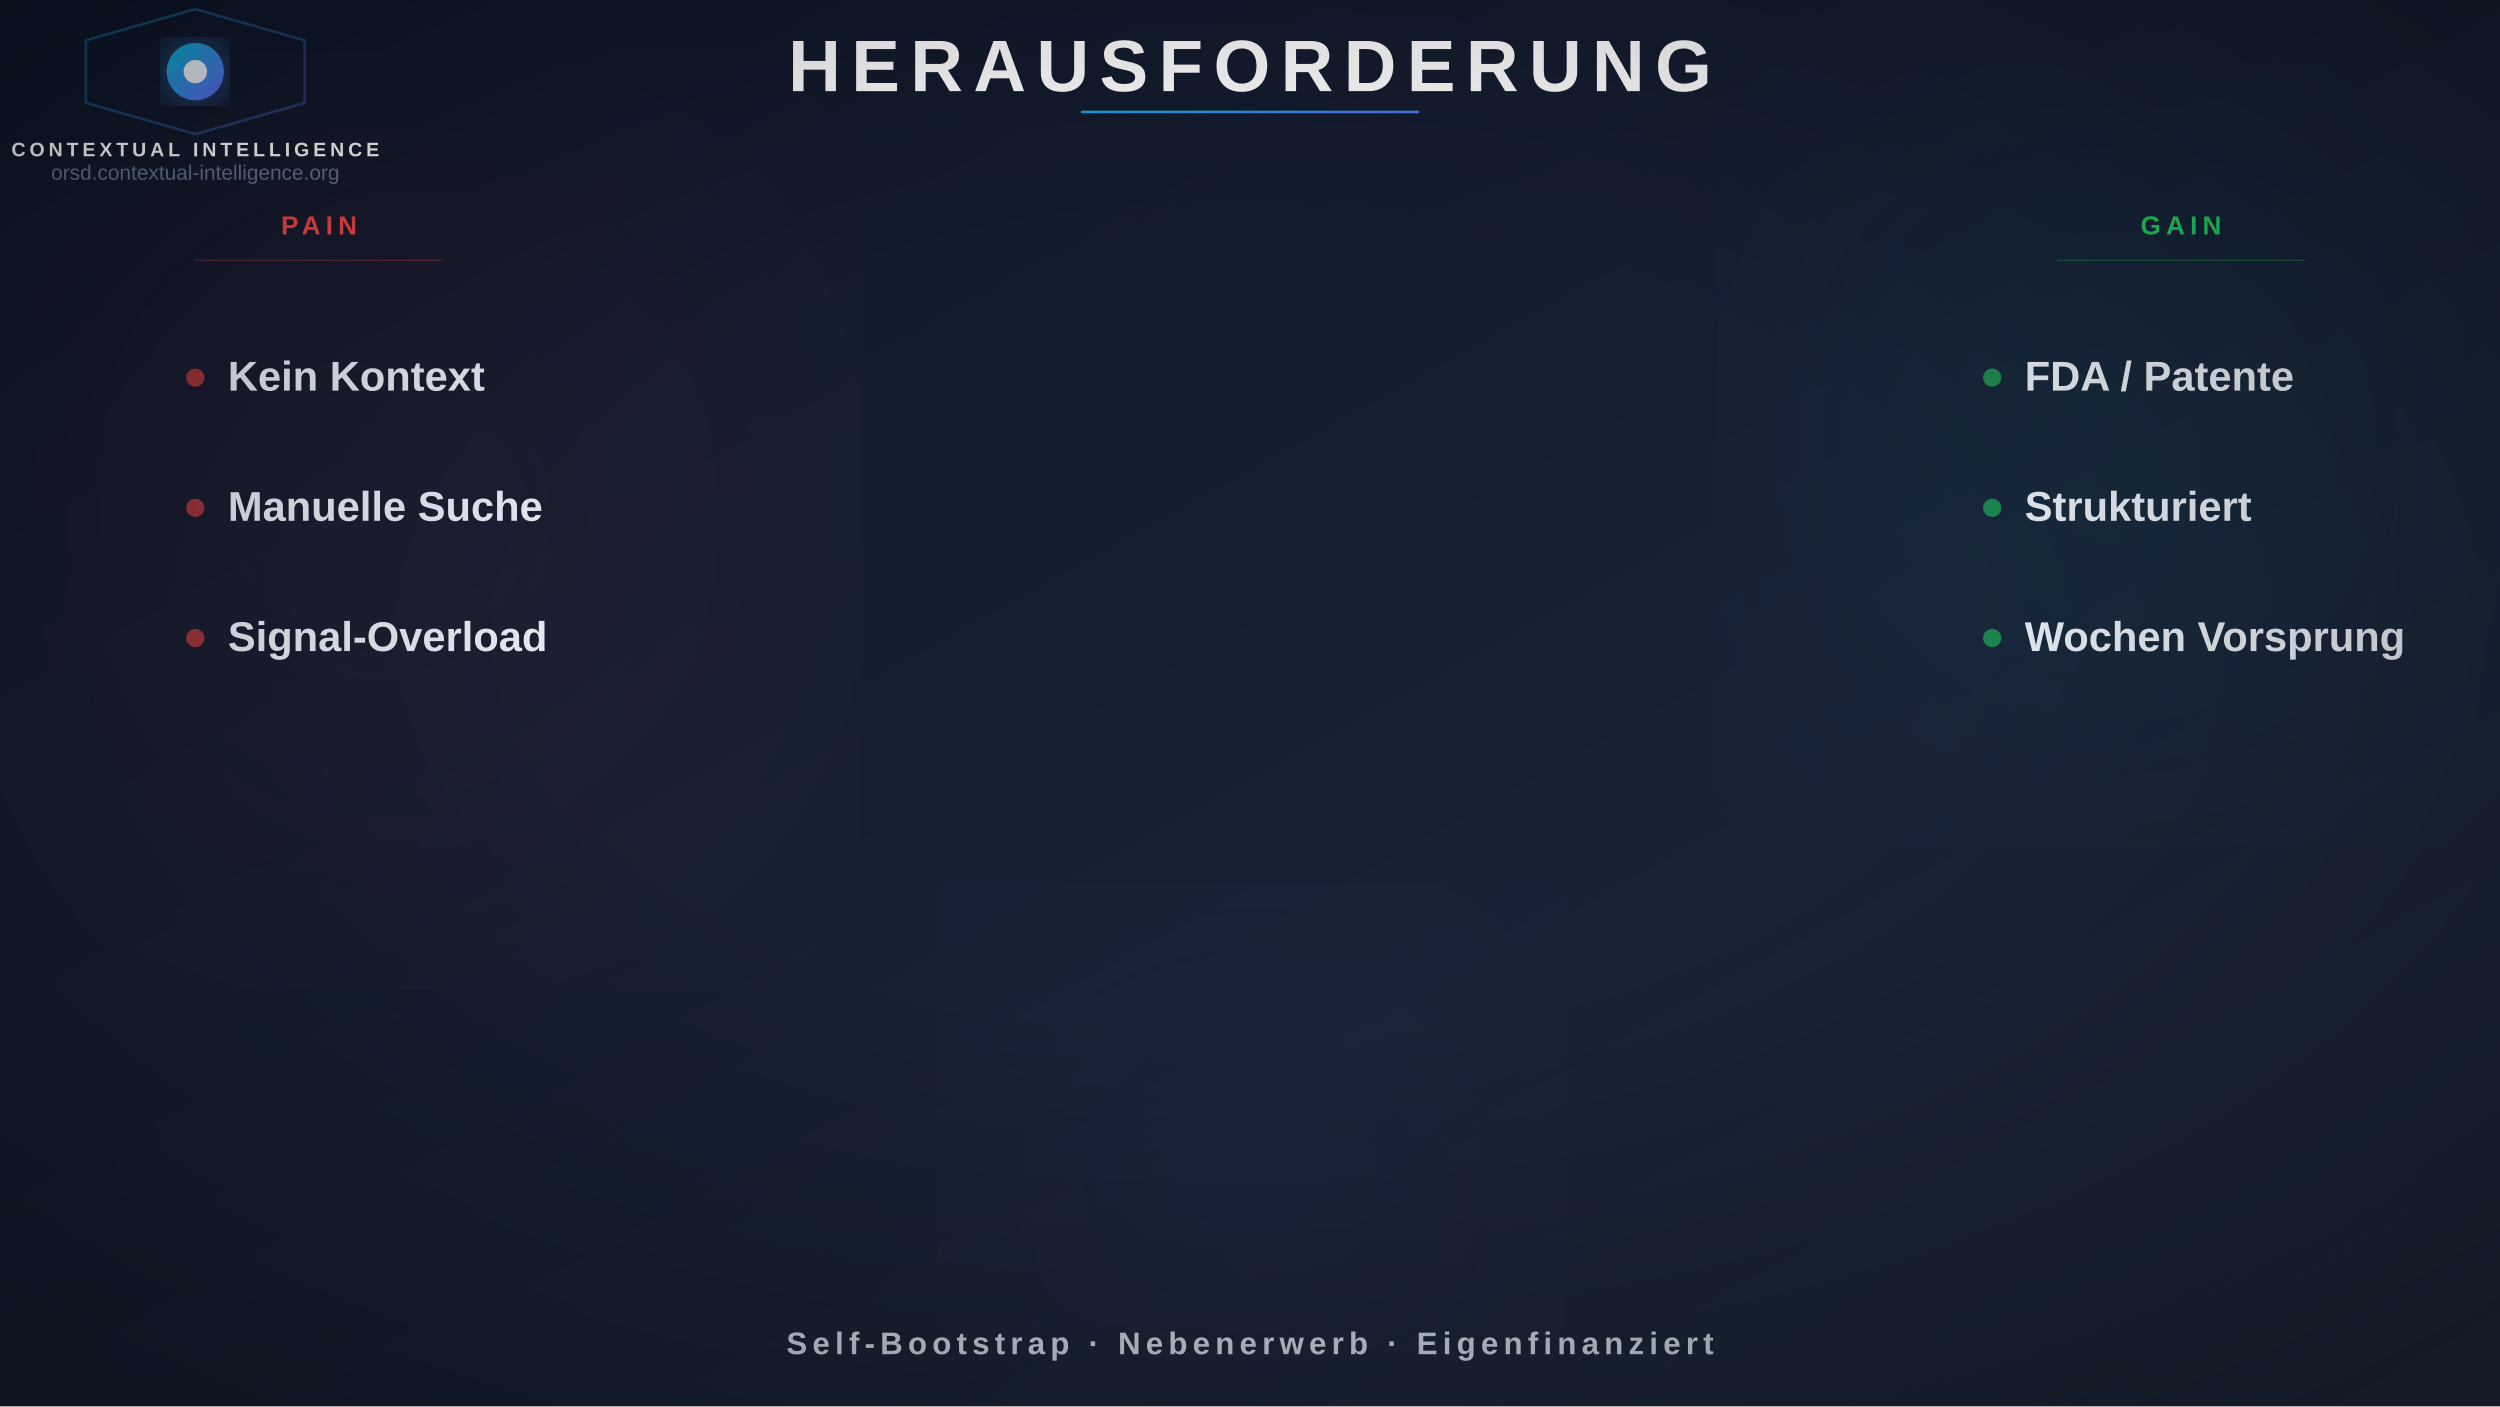
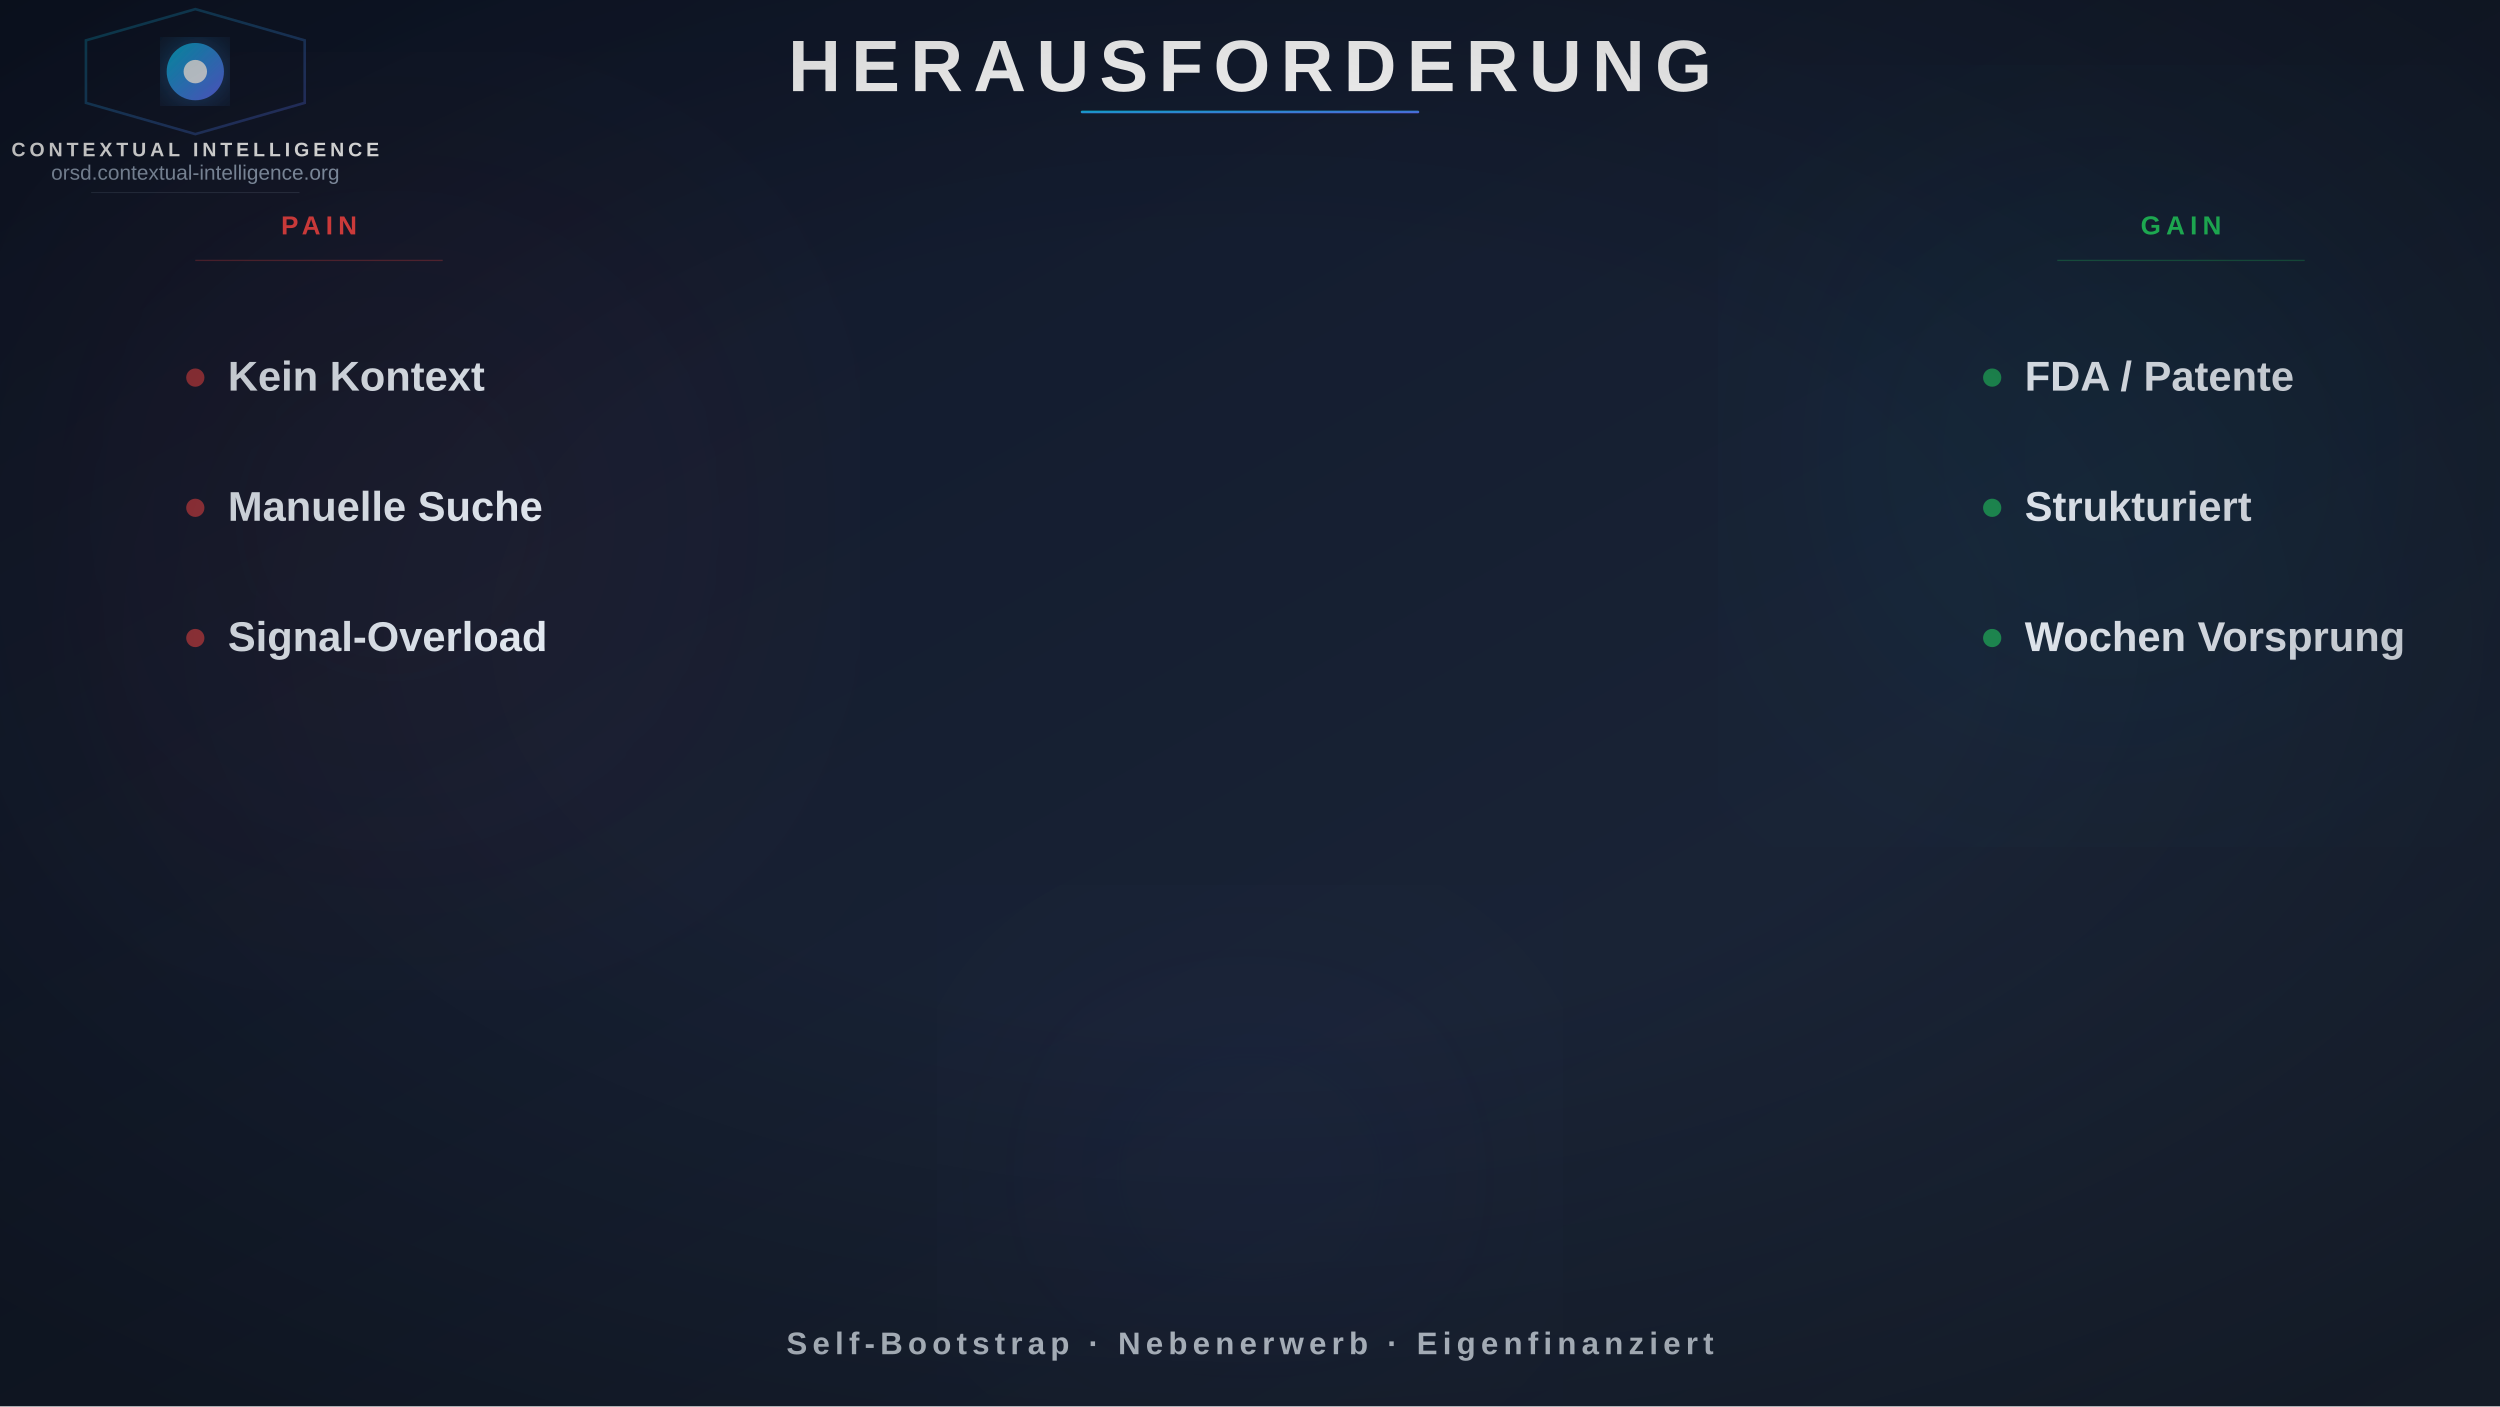
<svg xmlns="http://www.w3.org/2000/svg" viewBox="0 0 1920 1080" width="1920" height="1080">
  <defs>
    <linearGradient id="bg" x1="0%" y1="0%" x2="100%" y2="100%">
      <stop offset="0%" stop-color="#0f172a" />
      <stop offset="100%" stop-color="#1e293b" />
    </linearGradient>
    <linearGradient id="accent" x1="0%" y1="0%" x2="100%" y2="100%">
      <stop offset="0%" stop-color="#06b6d4" />
      <stop offset="100%" stop-color="#6366f1" />
    </linearGradient>
    <filter id="bgBlur">
      <feGaussianBlur stdDeviation="120" />
    </filter>
    <filter id="glow">
      <feGaussianBlur stdDeviation="20" result="b" />
      <feMerge>
        <feMergeNode in="b" />
        <feMergeNode in="SourceGraphic" />
      </feMerge>
    </filter>
    <radialGradient id="vignette" cx="50%" cy="45%" r="70%">
      <stop offset="40%" stop-color="#000" stop-opacity="0" />
      <stop offset="100%" stop-color="#000" stop-opacity="0.35" />
    </radialGradient>
  </defs>
  <rect width="1920" height="1080" fill="url(#bg)" />
  <circle cx="300" cy="400" r="300" fill="#ef4444" opacity="0.04" filter="url(#bgBlur)" />
  <circle cx="1620" cy="350" r="250" fill="#06b6d4" opacity="0.05" filter="url(#bgBlur)" />
  <circle cx="960" cy="920" r="200" fill="#6366f1" opacity="0.04" filter="url(#bgBlur)" />
  <g transform="translate(150, 55)">
    <polygon points="0,-48 84,-24 84,24 0,48 -84,24 -84,-24" fill="none" stroke="url(#accent)" stroke-width="2" opacity="0.35" />
    <circle cx="0" cy="0" r="22" fill="url(#accent)" filter="url(#glow)" />
    <circle cx="0" cy="0" r="9" fill="#ffffff" opacity="0.9" />
  </g>
  <text x="150" y="120" font-family="'Segoe UI','Helvetica Neue',Arial,sans-serif" font-size="15" font-weight="700" fill="#ffffff" letter-spacing="3" text-anchor="middle">CONTEXTUAL INTELLIGENCE</text>
-   <text x="150" y="138" font-family="'Segoe UI',Arial,sans-serif" font-size="16" fill="#64748b" text-anchor="middle">orsd.contextual-intelligence.org</text>
+   <text x="150" y="138" font-family="'Segoe UI',Arial,sans-serif" font-size="16" fill="#94a3b8" text-anchor="middle">orsd.contextual-intelligence.org</text>
+   <line x1="70" y1="148" x2="230" y2="148" stroke="#94a3b8" stroke-width="0.5" opacity="0.3" />
  <text x="960" y="70" font-family="'Segoe UI','Helvetica Neue',Arial,sans-serif" font-size="56" font-weight="700" fill="#ffffff" letter-spacing="8" text-anchor="middle">HERAUSFORDERUNG</text>
  <rect x="830" y="85" width="260" height="2" fill="url(#accent)" rx="1" />
  <line x1="420" y1="120" x2="420" y2="1000" stroke="url(#accent)" stroke-width="1" opacity="0.15" />
  <line x1="1500" y1="120" x2="1500" y2="1000" stroke="url(#accent)" stroke-width="1" opacity="0.15" />
  <text x="245" y="180" font-family="'Segoe UI',Arial,sans-serif" font-size="20" font-weight="700" fill="#ef4444" letter-spacing="4" text-anchor="middle">PAIN</text>
  <line x1="150" y1="200" x2="340" y2="200" stroke="#ef4444" stroke-width="1" opacity="0.3" />
  <circle cx="150" cy="290" r="7" fill="#ef4444" opacity="0.6" />
  <text x="175" y="300" font-family="'Segoe UI',Arial,sans-serif" font-size="32" font-weight="600" fill="#e2e8f0">Kein Kontext</text>
  <circle cx="150" cy="390" r="7" fill="#ef4444" opacity="0.6" />
  <text x="175" y="400" font-family="'Segoe UI',Arial,sans-serif" font-size="32" font-weight="600" fill="#e2e8f0">Manuelle Suche</text>
  <circle cx="150" cy="490" r="7" fill="#ef4444" opacity="0.6" />
  <text x="175" y="500" font-family="'Segoe UI',Arial,sans-serif" font-size="32" font-weight="600" fill="#e2e8f0">Signal-Overload</text>
  <text x="1675" y="180" font-family="'Segoe UI',Arial,sans-serif" font-size="20" font-weight="700" fill="#22c55e" letter-spacing="4" text-anchor="middle">GAIN</text>
  <line x1="1580" y1="200" x2="1770" y2="200" stroke="#22c55e" stroke-width="1" opacity="0.3" />
  <circle cx="1530" cy="290" r="7" fill="#22c55e" opacity="0.6" />
  <text x="1555" y="300" font-family="'Segoe UI',Arial,sans-serif" font-size="32" font-weight="600" fill="#e2e8f0">FDA / Patente</text>
  <circle cx="1530" cy="390" r="7" fill="#22c55e" opacity="0.6" />
  <text x="1555" y="400" font-family="'Segoe UI',Arial,sans-serif" font-size="32" font-weight="600" fill="#e2e8f0">Strukturiert</text>
  <circle cx="1530" cy="490" r="7" fill="#22c55e" opacity="0.6" />
  <text x="1555" y="500" font-family="'Segoe UI',Arial,sans-serif" font-size="32" font-weight="600" fill="#e2e8f0">Wochen Vorsprung</text>
  <text x="960" y="1040" font-family="'Segoe UI','Helvetica Neue',Arial,sans-serif" font-size="24" font-weight="600" fill="#cbd5e1" text-anchor="middle" letter-spacing="4">Self-Bootstrap · Nebenerwerb · Eigenfinanziert</text>
  <rect width="1920" height="1080" fill="url(#vignette)" pointer-events="none" />
</svg>
